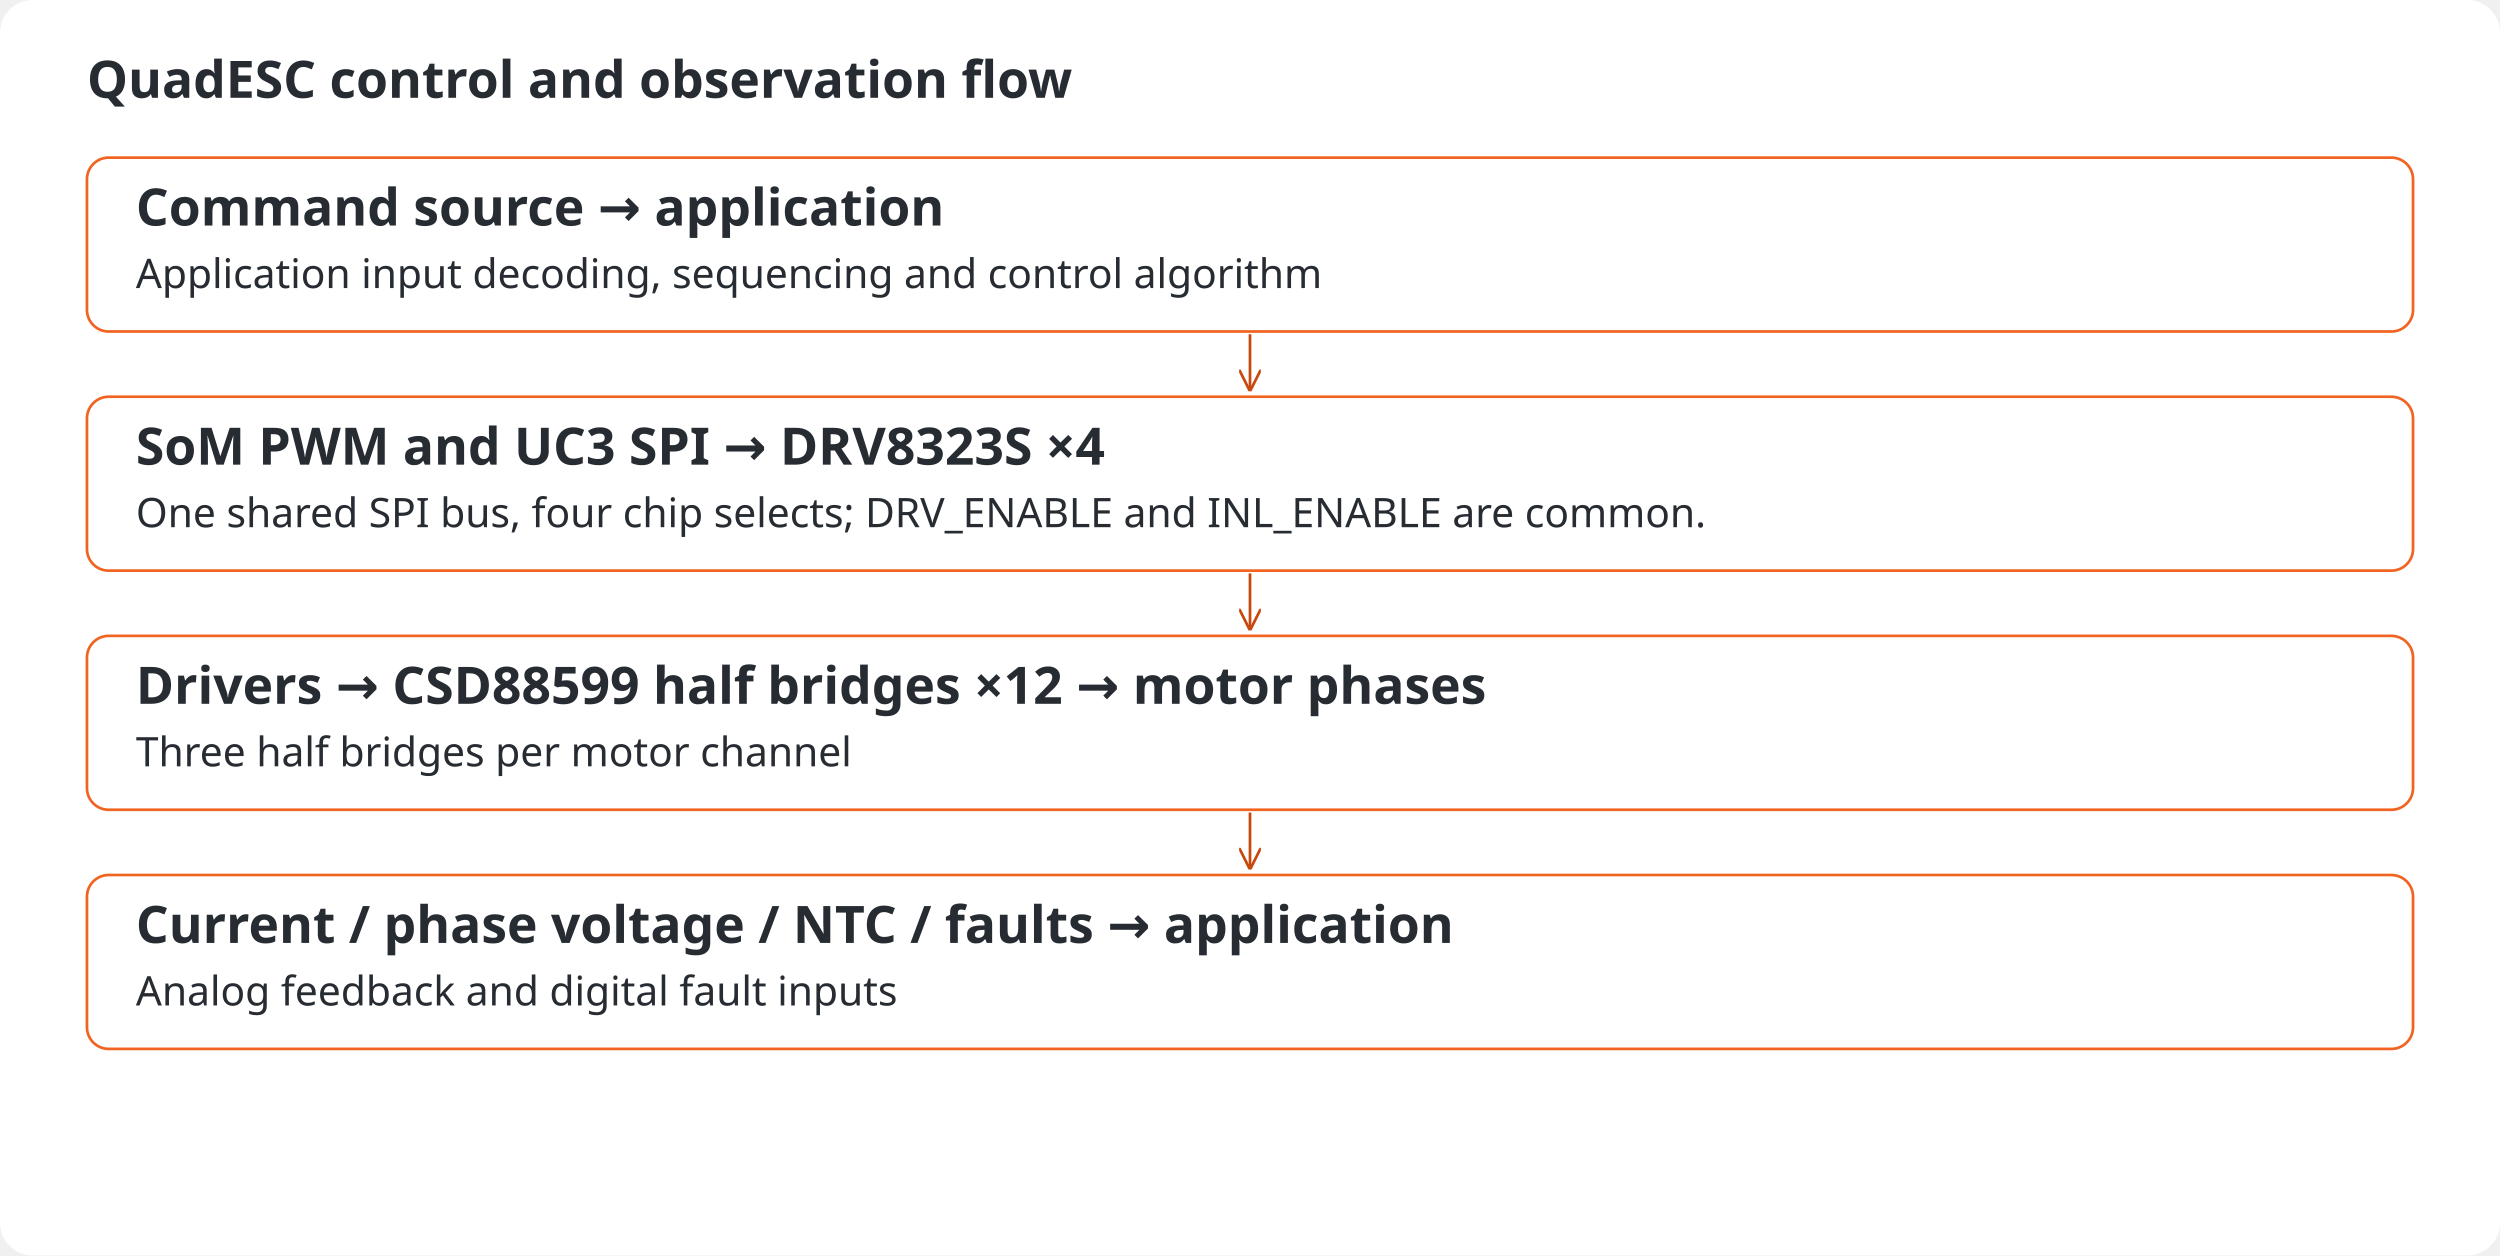
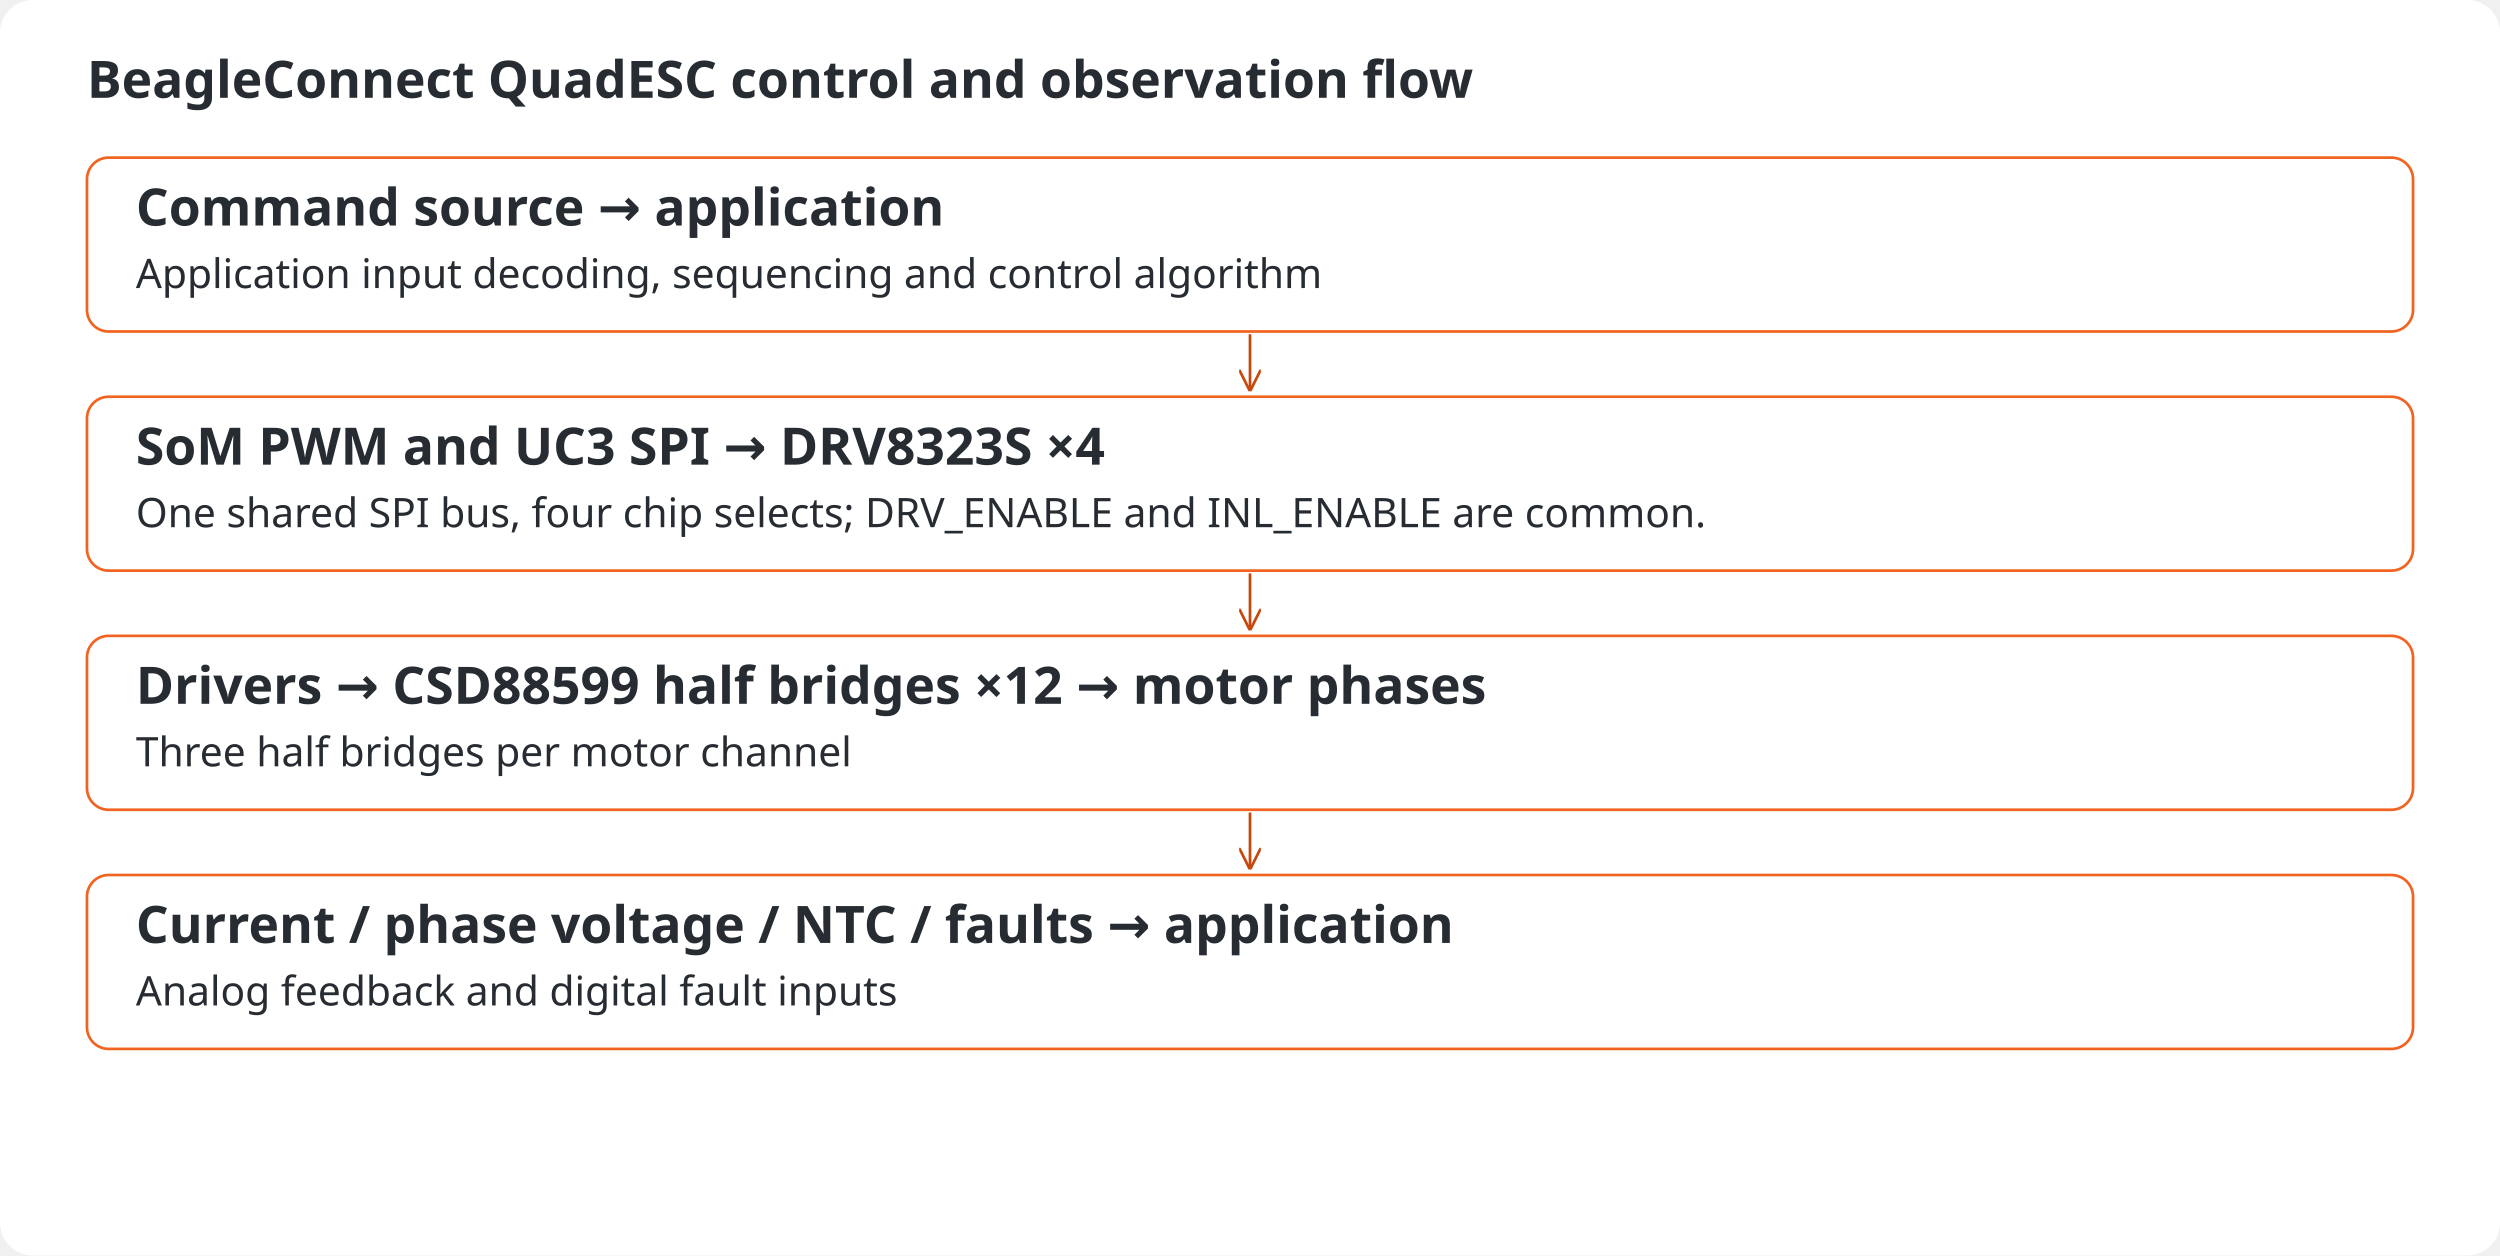
<svg xmlns="http://www.w3.org/2000/svg" viewBox="0 0 920 462" role="img" aria-labelledby="title desc">
  <rect width="100%" height="100%" rx="12" fill="#ffffff" />
  <style>text{font-family:system-ui,sans-serif;fill:#272c32} .label{font-size:19px;font-weight:650} .detail{font-size:15px}</style>
  <defs>
    <marker id="arrow" markerWidth="8" markerHeight="8" refX="7" refY="4" orient="auto">
      <path d="M0 0 L8 4 L0 8" fill="none" stroke="#C7480D" />
    </marker>
  </defs>
-   <text x="32" y="36" class="label">QuadESC control and observation flow</text>
+   <text x="32" y="36" class="label">BeagleConnect QuadESC control and observation flow</text>
  <rect x="32" y="58" width="856" height="64" rx="8" fill="white" stroke="#F16321" />
  <text x="50" y="83" class="label">Command source → application</text>
  <text x="50" y="106" class="detail">Application input decoding, sequencing and control algorithm</text>
  <path d="M460 123 V143" stroke="#C7480D" marker-end="url(#arrow)" />
  <rect x="32" y="146" width="856" height="64" rx="8" fill="white" stroke="#F16321" />
  <text x="50" y="171" class="label">SoM PWM and UC3 SPI → DRV8323S ×4</text>
  <text x="50" y="194" class="detail">One shared SPI bus, four chip selects; DRV_ENABLE and INL_ENABLE are common.</text>
  <path d="M460 211 V231" stroke="#C7480D" marker-end="url(#arrow)" />
  <rect x="32" y="234" width="856" height="64" rx="8" fill="white" stroke="#F16321" />
  <text x="50" y="259" class="label">Drivers → CSD88599 half bridges ×12 → motor phases</text>
  <text x="50" y="282" class="detail">Three half bridges per motor channel</text>
  <path d="M460 299 V319" stroke="#C7480D" marker-end="url(#arrow)" />
  <rect x="32" y="322" width="856" height="64" rx="8" fill="white" stroke="#F16321" />
  <text x="50" y="347" class="label">Current / phase voltage / NTC / faults → application</text>
  <text x="50" y="370" class="detail">Analog feedback and digital fault inputs</text>
</svg>
